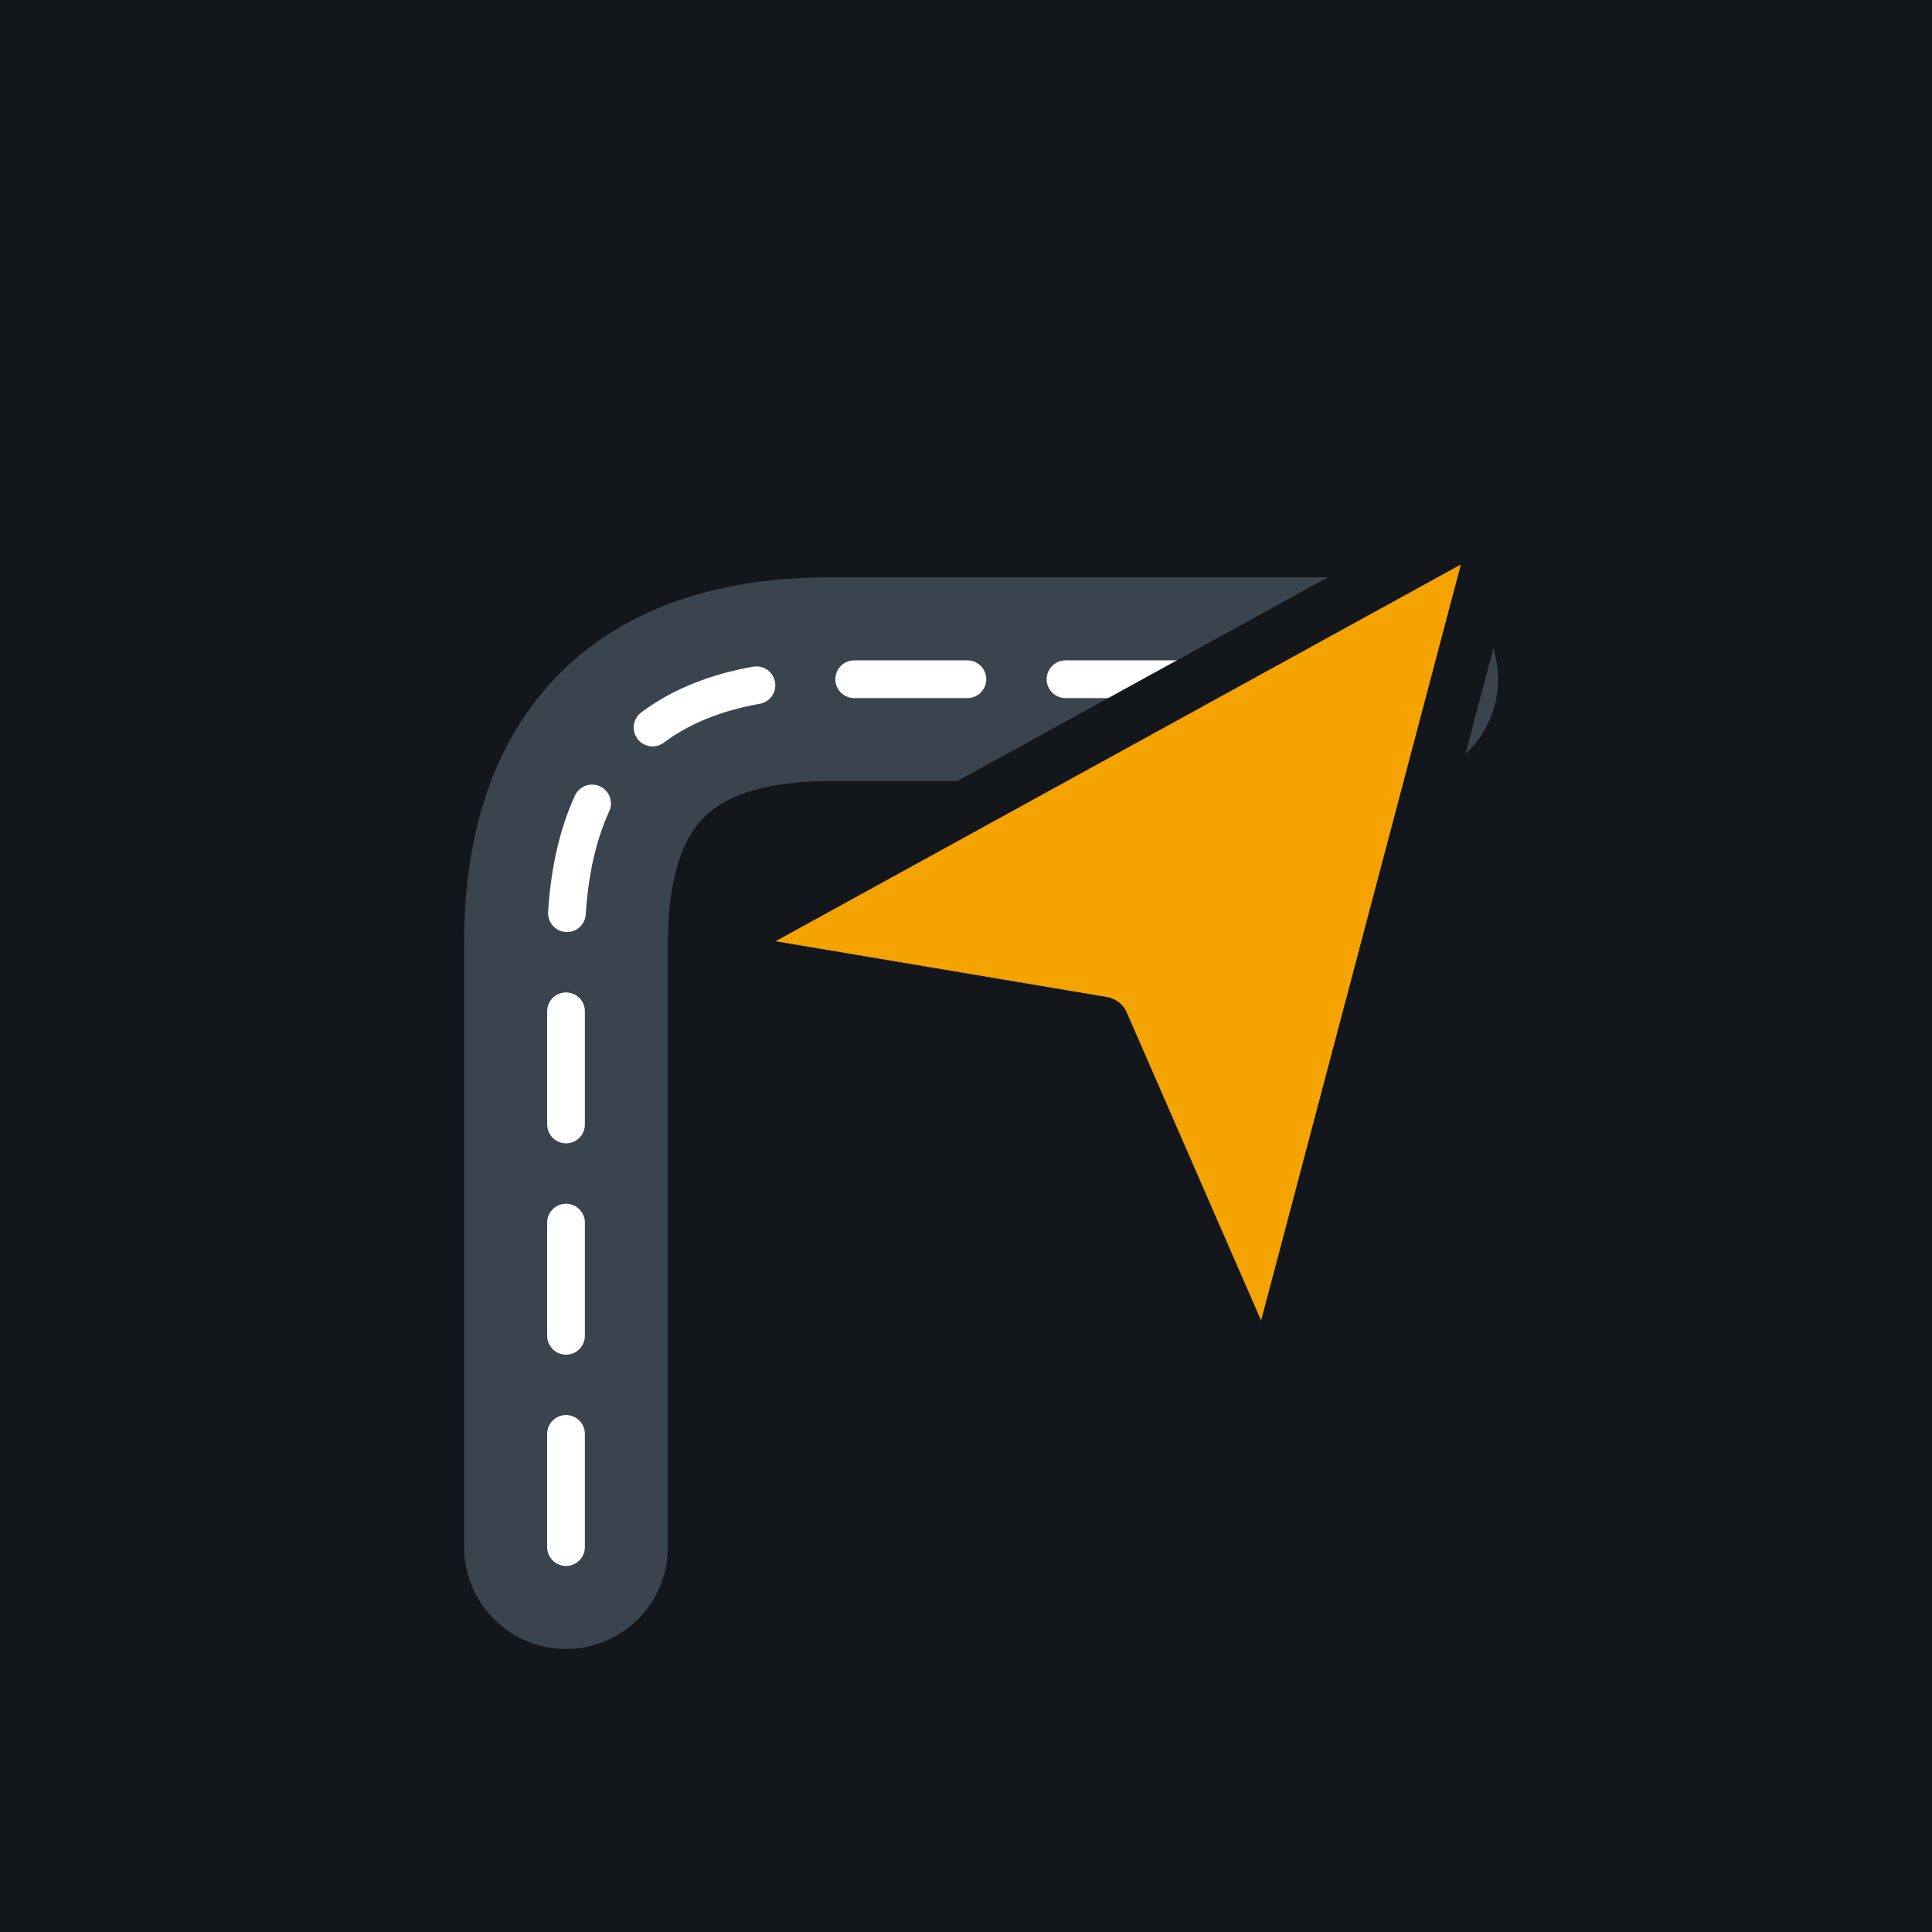
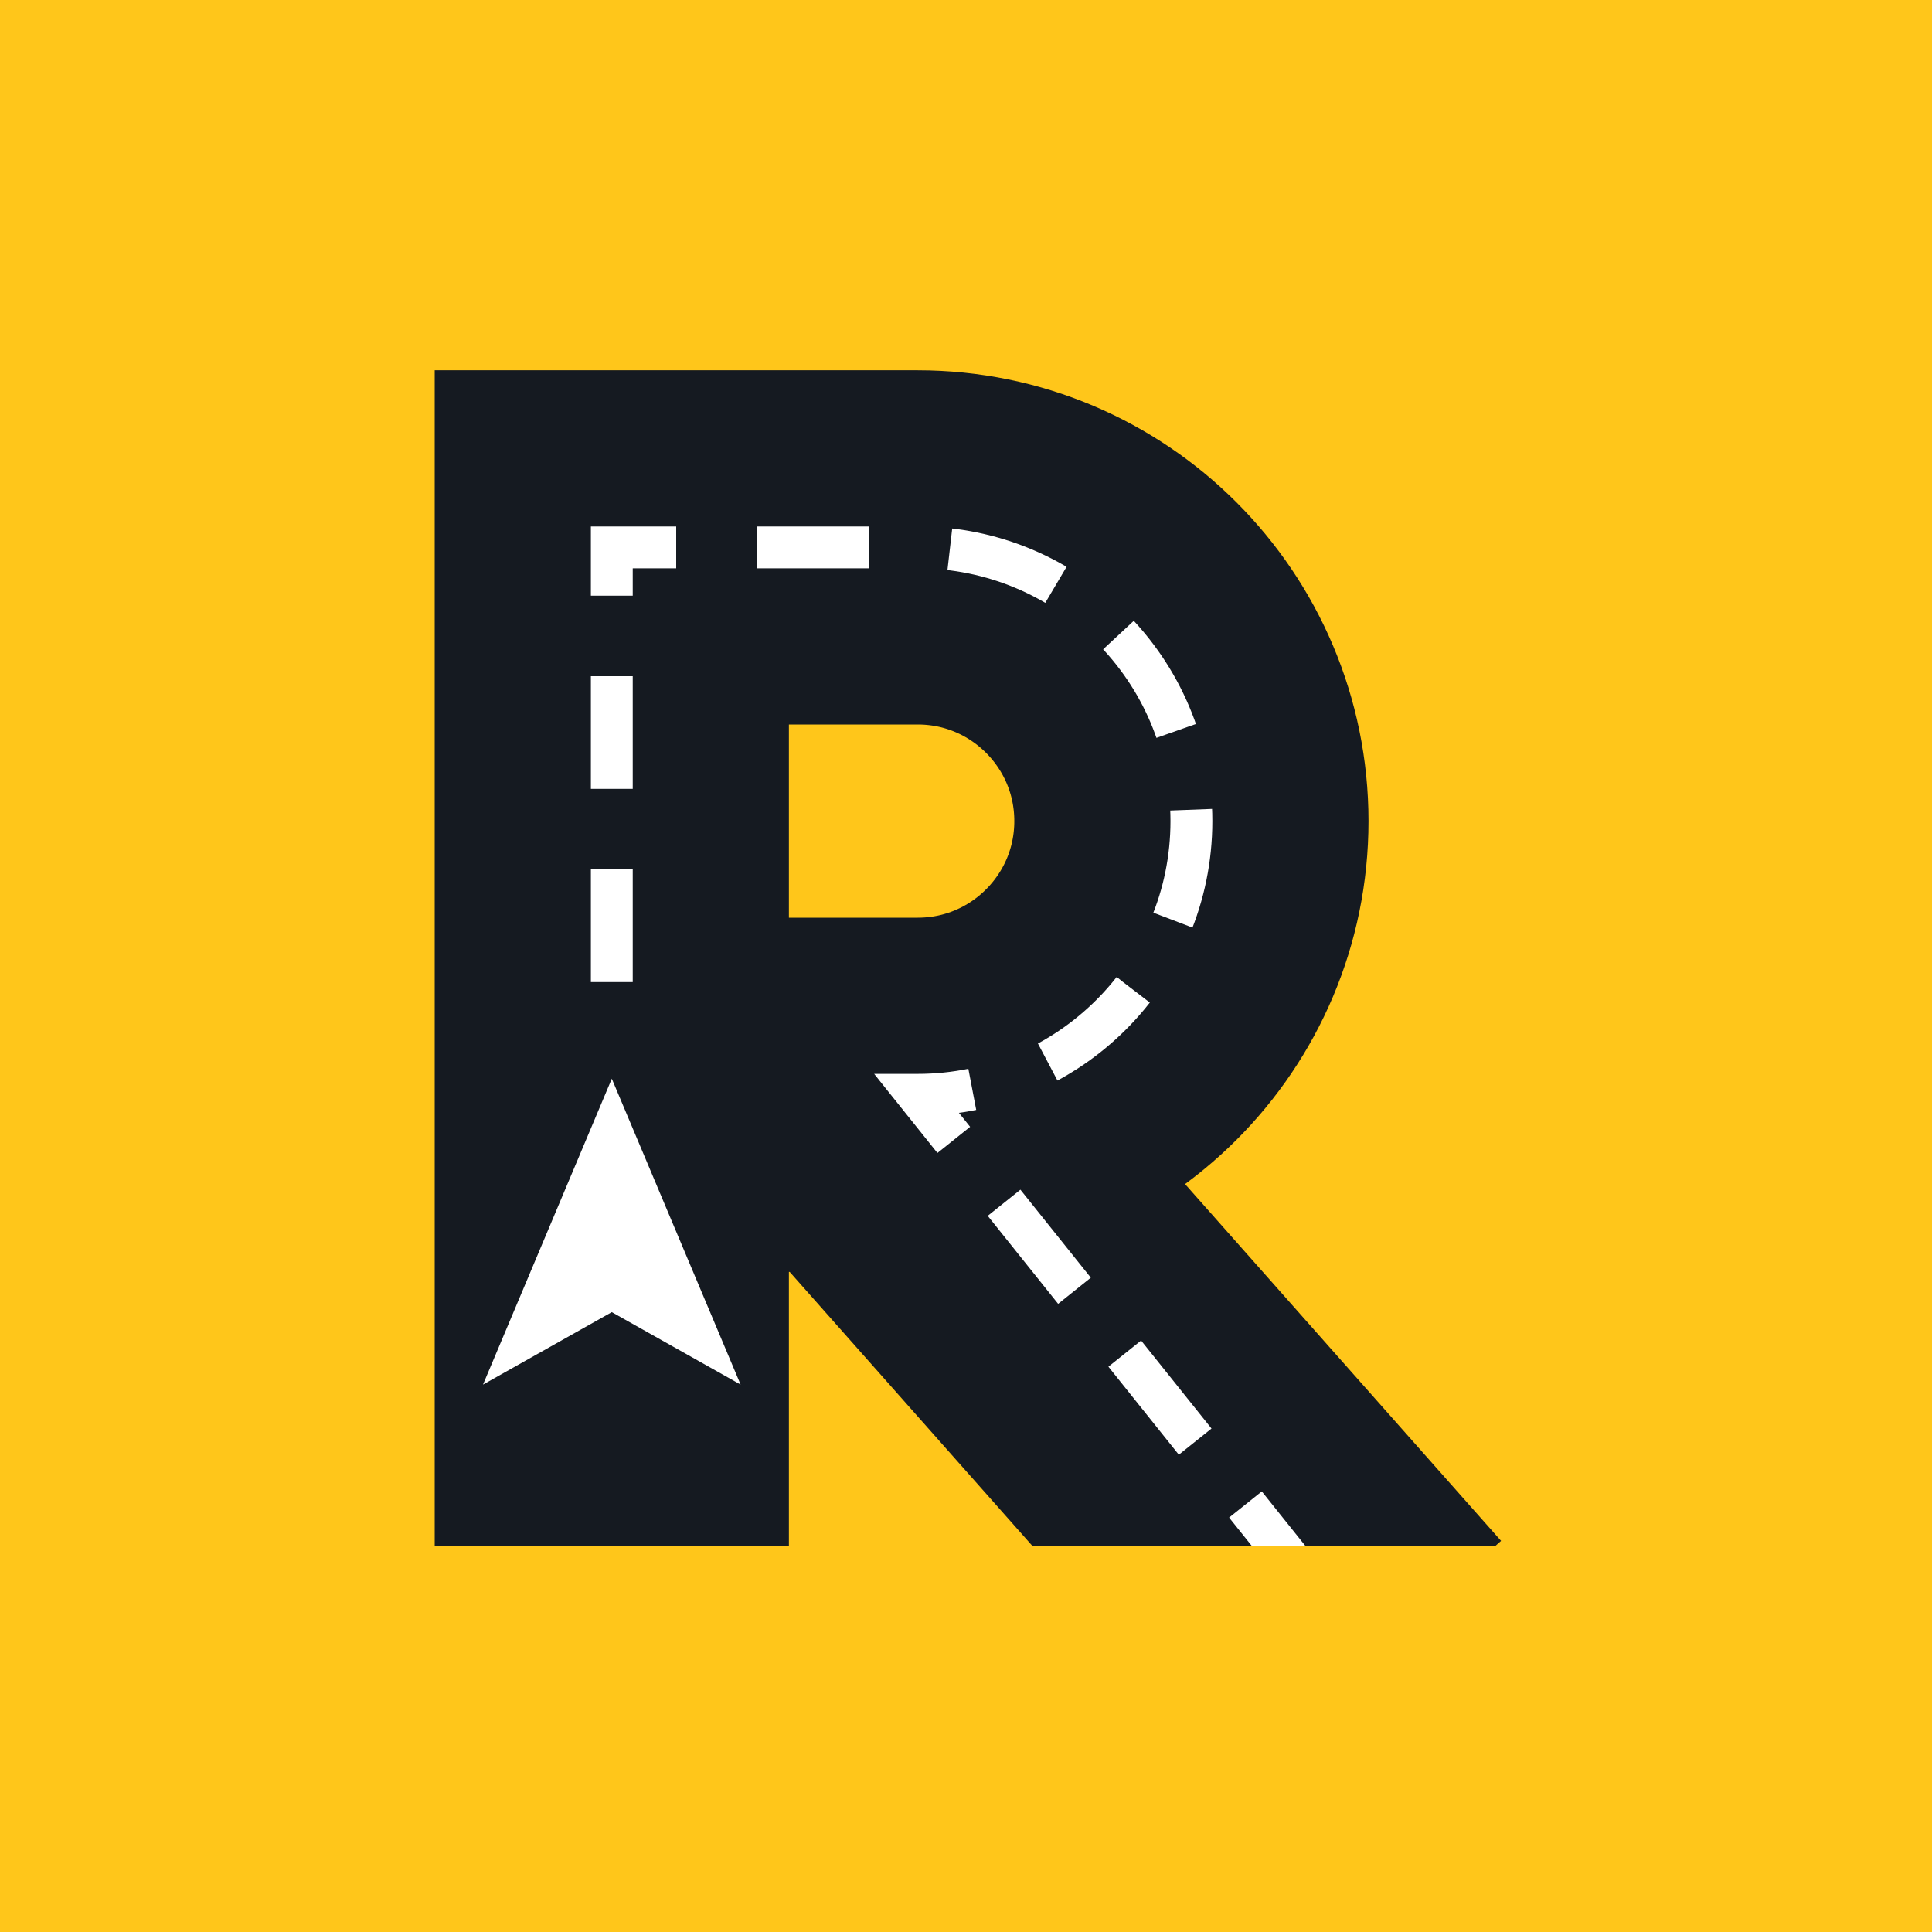
- <svg xmlns="http://www.w3.org/2000/svg" viewBox="0 0 512 512">
-   <rect width="512" height="512" fill="#13171c" />
-   <path d="M150 410V250q0-70 70-70h150" fill="none" stroke="#3a444e" stroke-width="54" stroke-linecap="round" stroke-linejoin="round" />
-   <path d="M150 410V250q0-70 70-70h150" fill="none" stroke="#fff" stroke-width="10" stroke-dasharray="30 26" stroke-linecap="round" />
-   <path d="M256 96 352 320 256 268 160 320Z" fill="#f5a300" stroke="#13171c" stroke-width="14" stroke-linejoin="round" transform="rotate(38 256 220) translate(60 -30)" />
+ <svg xmlns="http://www.w3.org/2000/svg" viewBox="0 0 120 120">
+   <rect width="120" height="120" fill="#FFC61A" />
+   <path d="M38 103V34H57a17 17 0 0 1 0 34H38M54 68l31 35" fill="none" stroke="#151A21" stroke-width="22" />
+   <path stroke-width="2.6" stroke-dasharray="7 5" d="M38 61V34H57a17 17 0 0 1 0 34L85 103" fill="none" stroke="#FFFFFF" />
+   <rect y="96" width="120" height="24" fill="#FFC61A" />
+   <path d="M38 67L46 86L38 81.5L30 86Z" fill="#FFFFFF" />
</svg>
